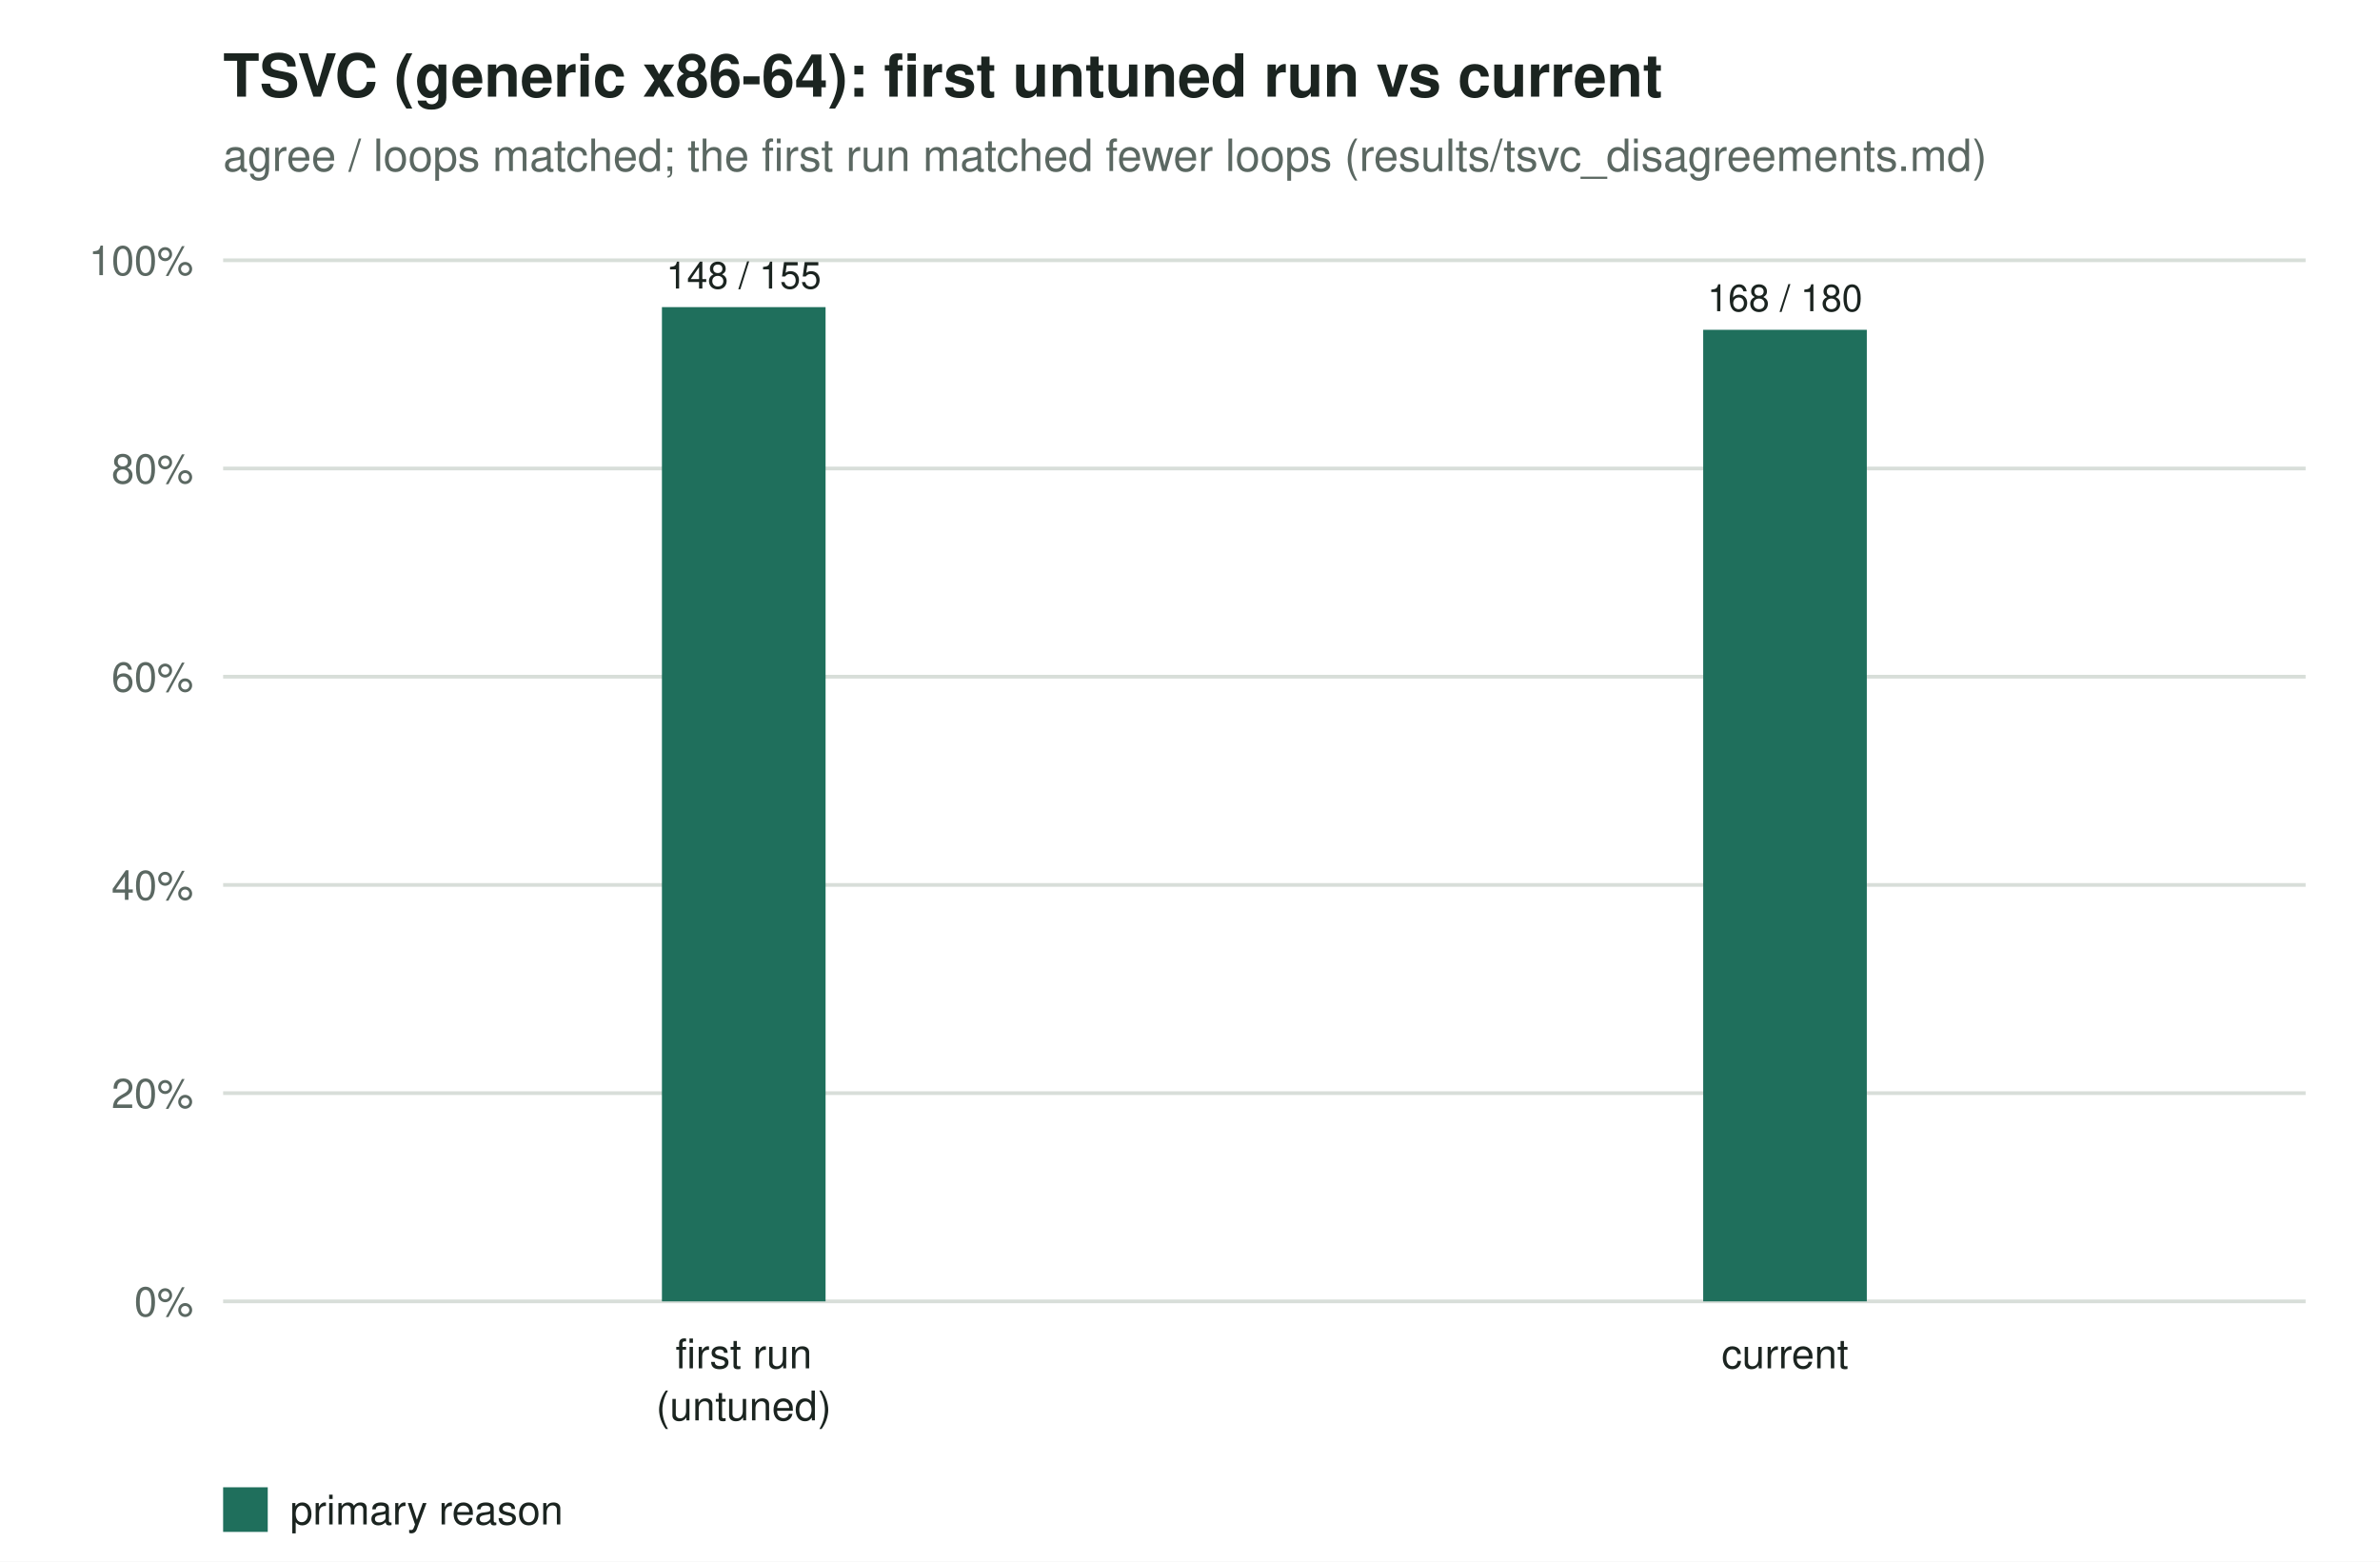
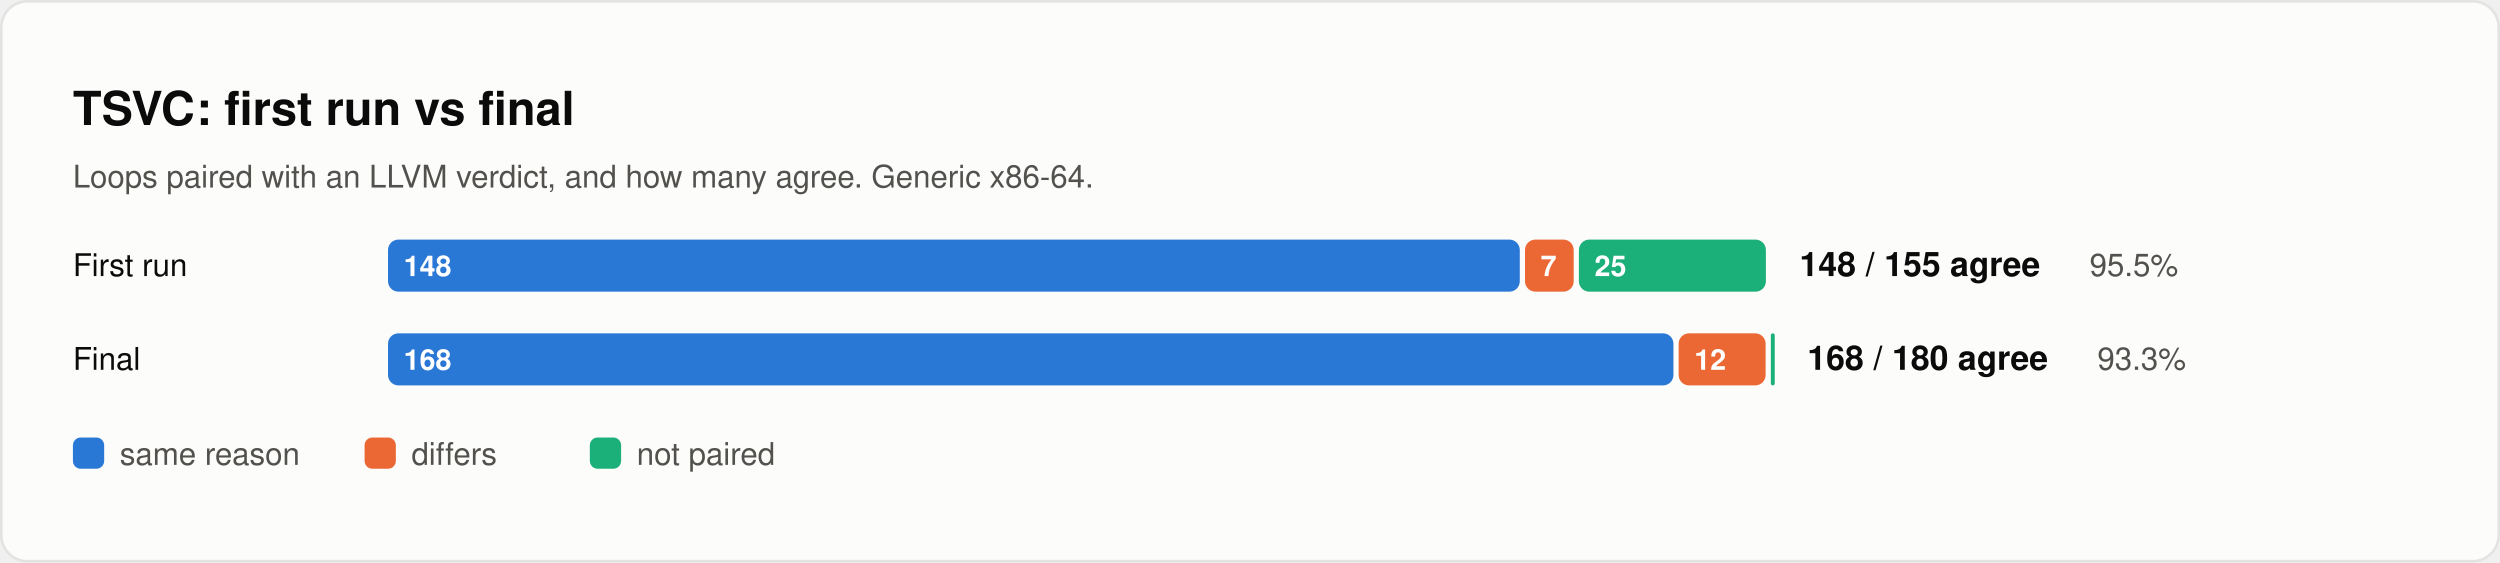
- <svg xmlns="http://www.w3.org/2000/svg" viewBox="0 0 640 420" width="640" height="420">
-   <rect width="640" height="420" fill="#ffffff" />
-   <text x="60.0" y="26.0" font-size="16" text-anchor="start" font-weight="bold" fill="#1b2420" font-family="Helvetica, Arial, sans-serif">TSVC (generic x86-64): first untuned run vs current</text>
-   <text x="60.0" y="46.0" font-size="12" text-anchor="start" font-weight="normal" fill="#5b6862" font-family="Helvetica, Arial, sans-serif">agree / loops matched; the first run matched fewer loops (results/tsvc_disagreements.md)</text>
-   <line x1="60" y1="350.0" x2="620" y2="350.0" stroke="#d8ded9" stroke-width="1" />
-   <text x="52.0" y="354.0" font-size="11" text-anchor="end" font-weight="normal" fill="#5b6862" font-family="Helvetica, Arial, sans-serif">0%</text>
-   <line x1="60" y1="294.0" x2="620" y2="294.0" stroke="#d8ded9" stroke-width="1" />
-   <text x="52.0" y="298.0" font-size="11" text-anchor="end" font-weight="normal" fill="#5b6862" font-family="Helvetica, Arial, sans-serif">20%</text>
-   <line x1="60" y1="238.0" x2="620" y2="238.0" stroke="#d8ded9" stroke-width="1" />
-   <text x="52.0" y="242.0" font-size="11" text-anchor="end" font-weight="normal" fill="#5b6862" font-family="Helvetica, Arial, sans-serif">40%</text>
-   <line x1="60" y1="182.0" x2="620" y2="182.0" stroke="#d8ded9" stroke-width="1" />
-   <text x="52.0" y="186.0" font-size="11" text-anchor="end" font-weight="normal" fill="#5b6862" font-family="Helvetica, Arial, sans-serif">60%</text>
-   <line x1="60" y1="126.0" x2="620" y2="126.0" stroke="#d8ded9" stroke-width="1" />
-   <text x="52.0" y="130.0" font-size="11" text-anchor="end" font-weight="normal" fill="#5b6862" font-family="Helvetica, Arial, sans-serif">80%</text>
-   <line x1="60" y1="70.0" x2="620" y2="70.0" stroke="#d8ded9" stroke-width="1" />
-   <text x="52.0" y="74.0" font-size="11" text-anchor="end" font-weight="normal" fill="#5b6862" font-family="Helvetica, Arial, sans-serif">100%</text>
-   <text x="200.0" y="368.0" font-size="11" text-anchor="middle" font-weight="normal" fill="#1b2420" font-family="Helvetica, Arial, sans-serif">first run</text>
-   <text x="200.0" y="382.0" font-size="11" text-anchor="middle" font-weight="normal" fill="#1b2420" font-family="Helvetica, Arial, sans-serif">(untuned)</text>
-   <rect x="178.0" y="82.6" width="44.0" height="267.4" fill="#1f6f5c" />
-   <text x="200.0" y="77.6" font-size="10" text-anchor="middle" font-weight="normal" fill="#1b2420" font-family="Helvetica, Arial, sans-serif">148 / 155</text>
-   <text x="480.0" y="368.0" font-size="11" text-anchor="middle" font-weight="normal" fill="#1b2420" font-family="Helvetica, Arial, sans-serif">current</text>
-   <rect x="458.0" y="88.7" width="44.0" height="261.3" fill="#1f6f5c" />
-   <text x="480.0" y="83.7" font-size="10" text-anchor="middle" font-weight="normal" fill="#1b2420" font-family="Helvetica, Arial, sans-serif">168 / 180</text>
-   <rect x="60" y="400" width="12" height="12" fill="#1f6f5c" />
-   <text x="78.0" y="410.0" font-size="11" text-anchor="start" font-weight="normal" fill="#1b2420" font-family="Helvetica, Arial, sans-serif">primary reason</text>
+ <svg xmlns="http://www.w3.org/2000/svg" viewBox="0 0 960 216" width="960" height="216" role="img">
+   <rect x="0.5" y="0.5" width="959" height="215" rx="10" fill="#fcfcfb" stroke="#e3e3e1" />
+   <text x="28.0" y="48.0" font-size="18" text-anchor="start" font-weight="600" fill="#0b0b0b" font-family="system-ui, -apple-system, &quot;Segoe UI&quot;, Helvetica, Arial, sans-serif">TSVC: first run vs final</text>
+   <text x="28.0" y="72.0" font-size="12" text-anchor="start" font-weight="400" fill="#52514e" font-family="system-ui, -apple-system, &quot;Segoe UI&quot;, Helvetica, Arial, sans-serif">Loops paired with an LLVM verdict, and how many agree. Generic x86-64.</text>
+   <text x="28.0" y="106.0" font-size="12" text-anchor="start" font-weight="400" fill="#0b0b0b" font-family="system-ui, -apple-system, &quot;Segoe UI&quot;, Helvetica, Arial, sans-serif">First run</text>
+   <rect x="149.0" y="92.0" width="434.6" height="20.0" rx="4.0" fill="#2a78d6" />
+   <text x="155.0" y="106.0" font-size="11" text-anchor="start" font-weight="600" fill="#ffffff" font-family="system-ui, -apple-system, &quot;Segoe UI&quot;, Helvetica, Arial, sans-serif">148</text>
+   <rect x="585.6" y="92.0" width="18.7" height="20.0" rx="4.0" fill="#eb6834" />
+   <text x="591.6" y="106.0" font-size="11" text-anchor="start" font-weight="600" fill="#ffffff" font-family="system-ui, -apple-system, &quot;Segoe UI&quot;, Helvetica, Arial, sans-serif">7</text>
+   <rect x="606.3" y="92.0" width="71.8" height="20.0" rx="4.0" fill="#1baf7a" />
+   <text x="612.3" y="106.0" font-size="11" text-anchor="start" font-weight="600" fill="#ffffff" font-family="system-ui, -apple-system, &quot;Segoe UI&quot;, Helvetica, Arial, sans-serif">25</text>
+   <text x="691.0" y="106.0" font-size="13" text-anchor="start" font-weight="600" fill="#0b0b0b" font-family="system-ui, -apple-system, &quot;Segoe UI&quot;, Helvetica, Arial, sans-serif">148 / 155 agree</text>
+   <text x="802.4" y="106.0" font-size="12" text-anchor="start" font-weight="400" fill="#52514e" font-family="system-ui, -apple-system, &quot;Segoe UI&quot;, Helvetica, Arial, sans-serif">95.5%</text>
+   <text x="28.0" y="142.0" font-size="12" text-anchor="start" font-weight="400" fill="#0b0b0b" font-family="system-ui, -apple-system, &quot;Segoe UI&quot;, Helvetica, Arial, sans-serif">Final</text>
+   <rect x="149.0" y="128.0" width="493.6" height="20.0" rx="4.0" fill="#2a78d6" />
+   <text x="155.0" y="142.0" font-size="11" text-anchor="start" font-weight="600" fill="#ffffff" font-family="system-ui, -apple-system, &quot;Segoe UI&quot;, Helvetica, Arial, sans-serif">168</text>
+   <rect x="644.6" y="128.0" width="33.4" height="20.0" rx="4.0" fill="#eb6834" />
+   <text x="650.6" y="142.0" font-size="11" text-anchor="start" font-weight="600" fill="#ffffff" font-family="system-ui, -apple-system, &quot;Segoe UI&quot;, Helvetica, Arial, sans-serif">12</text>
+   <rect x="680.0" y="128.0" width="1.5" height="20.0" rx="0.8" fill="#1baf7a" />
+   <text x="694.0" y="142.0" font-size="13" text-anchor="start" font-weight="600" fill="#0b0b0b" font-family="system-ui, -apple-system, &quot;Segoe UI&quot;, Helvetica, Arial, sans-serif">168 / 180 agree</text>
+   <text x="805.4" y="142.0" font-size="12" text-anchor="start" font-weight="400" fill="#52514e" font-family="system-ui, -apple-system, &quot;Segoe UI&quot;, Helvetica, Arial, sans-serif">93.3%</text>
+   <rect x="28.0" y="168.0" width="12.0" height="12.0" rx="3.0" fill="#2a78d6" />
+   <text x="46.0" y="178.5" font-size="12" text-anchor="start" font-weight="400" fill="#52514e" font-family="system-ui, -apple-system, &quot;Segoe UI&quot;, Helvetica, Arial, sans-serif">same reason</text>
+   <rect x="140.0" y="168.0" width="12.0" height="12.0" rx="3.0" fill="#eb6834" />
+   <text x="158.0" y="178.5" font-size="12" text-anchor="start" font-weight="400" fill="#52514e" font-family="system-ui, -apple-system, &quot;Segoe UI&quot;, Helvetica, Arial, sans-serif">differs</text>
+   <rect x="226.5" y="168.0" width="12.0" height="12.0" rx="3.0" fill="#1baf7a" />
+   <text x="244.5" y="178.5" font-size="12" text-anchor="start" font-weight="400" fill="#52514e" font-family="system-ui, -apple-system, &quot;Segoe UI&quot;, Helvetica, Arial, sans-serif">not paired</text>
</svg>
